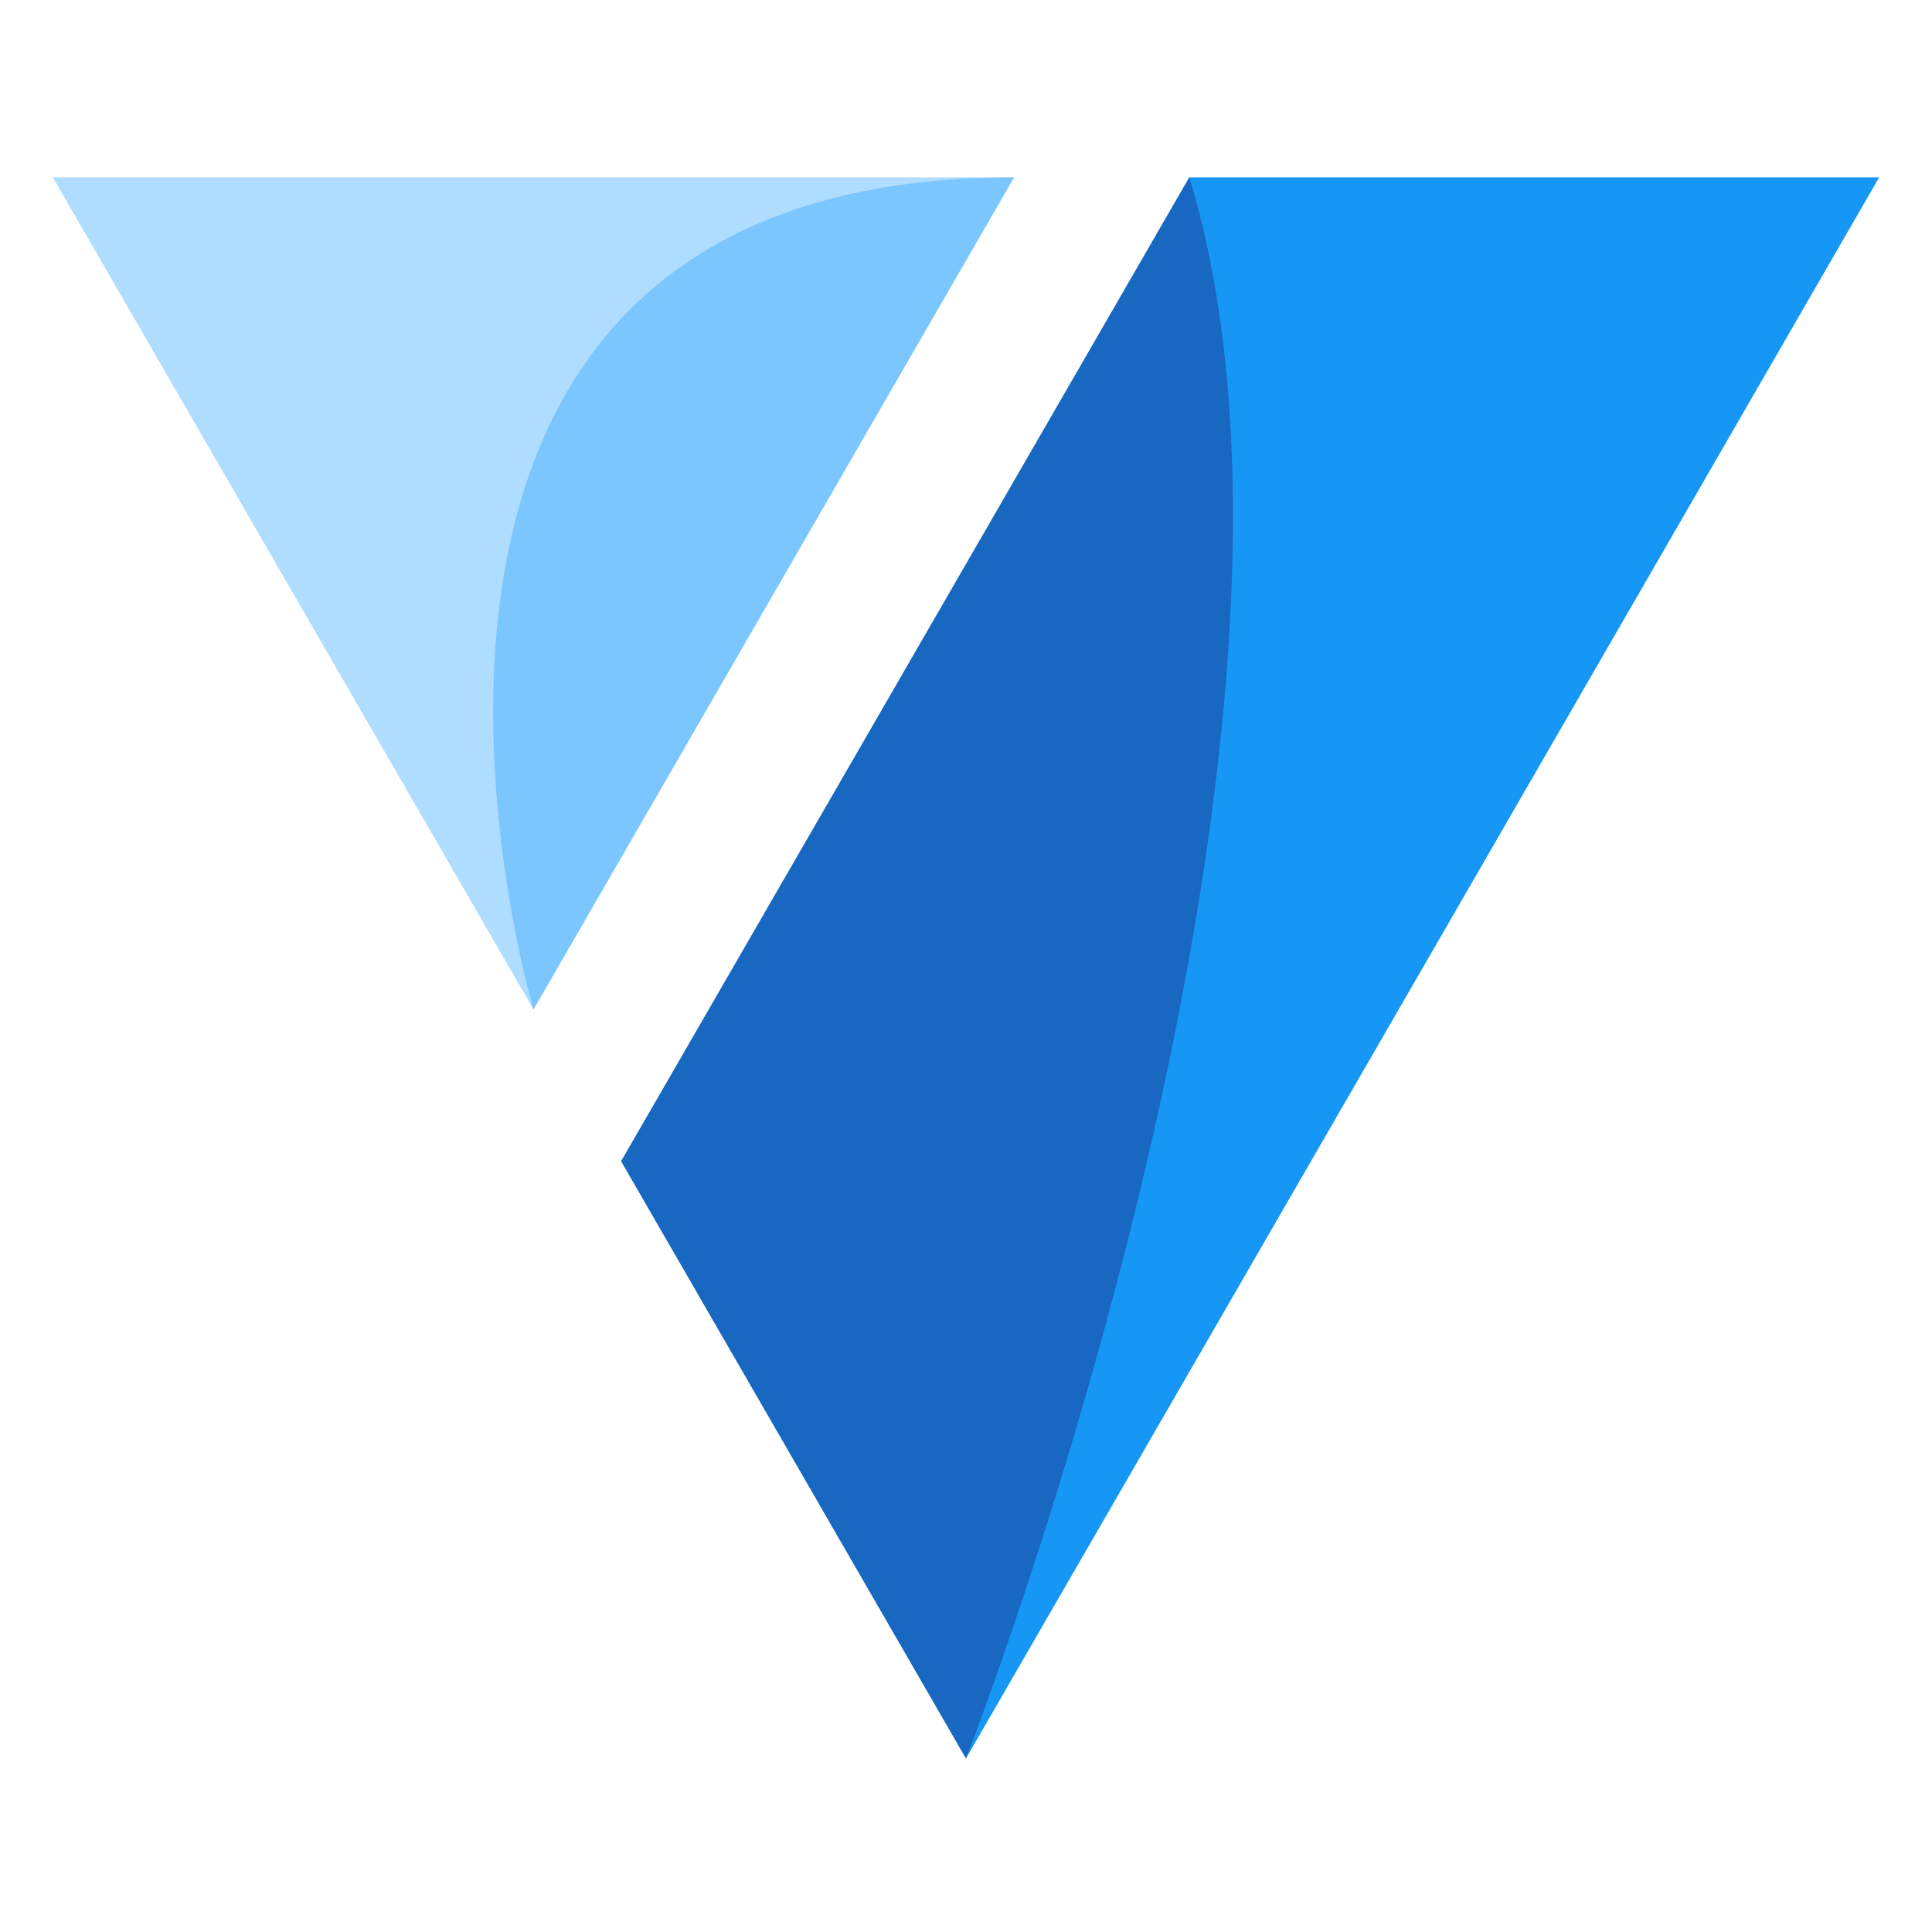
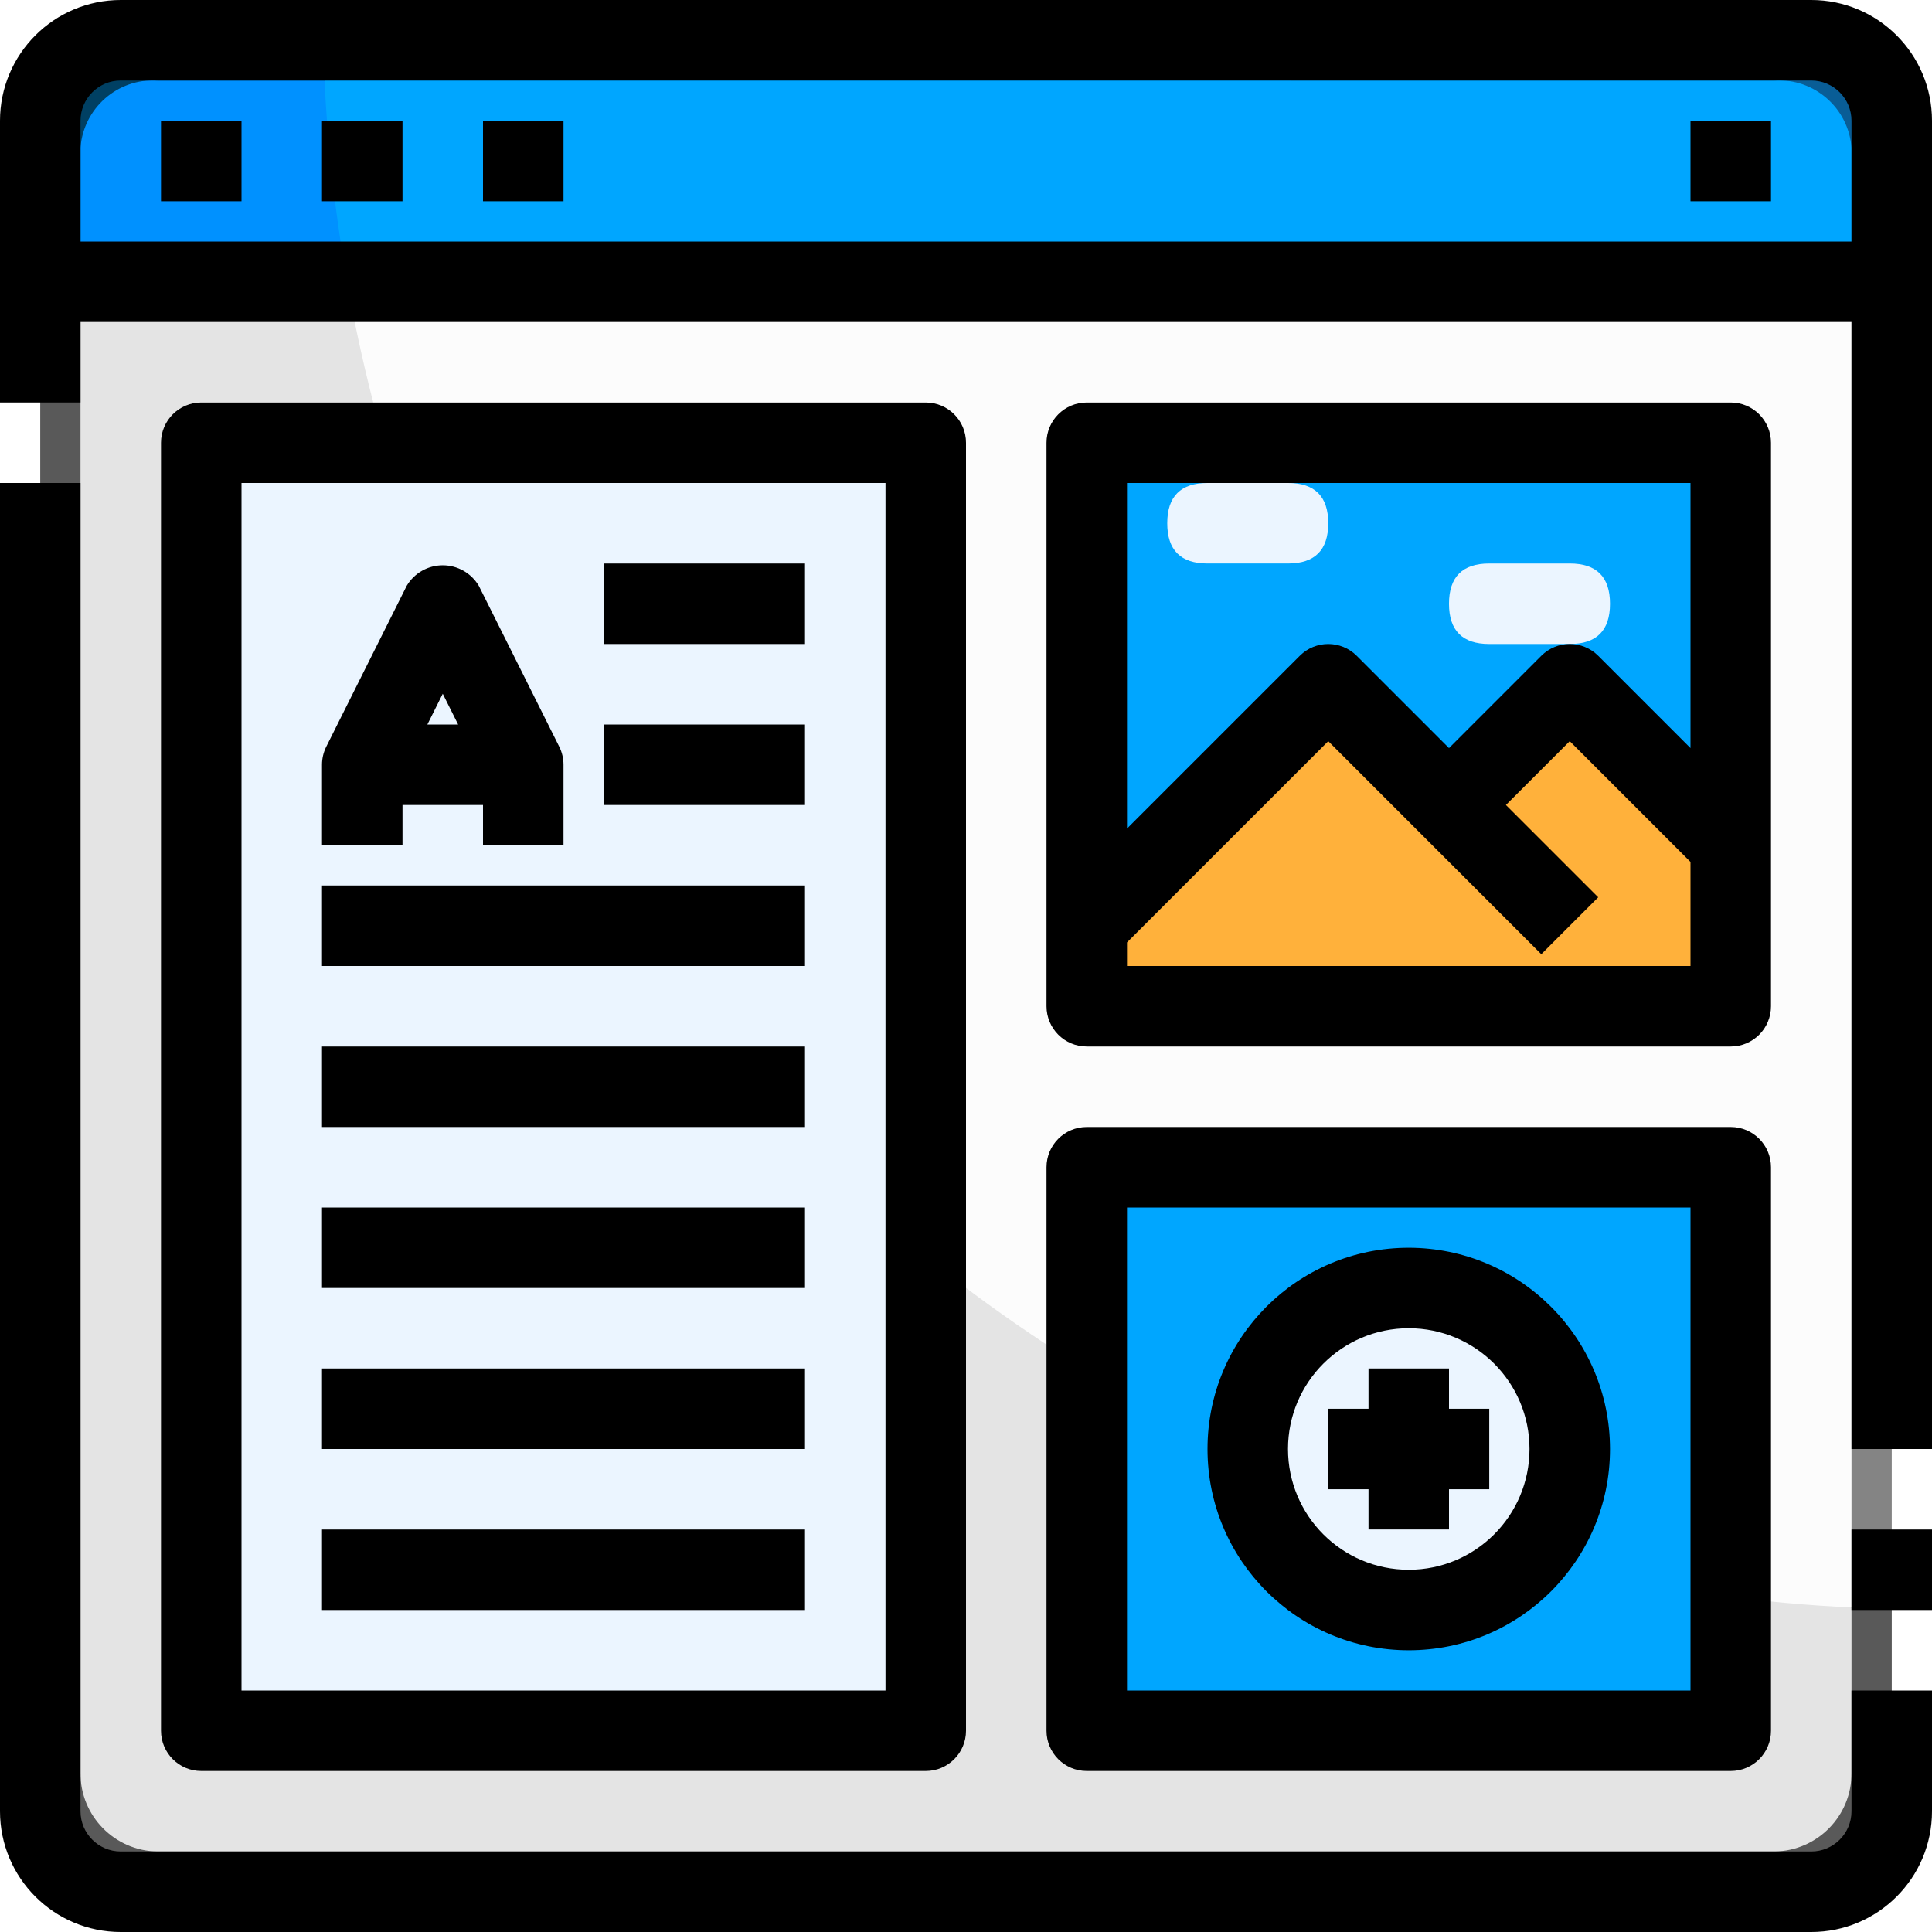
- <svg xmlns="http://www.w3.org/2000/svg" width="512" height="512" viewBox="0 0 512 512" fill="none">
-   <path d="M261.126 140.65L164.624 307.732L256.001 466L377.028 256.5L498.001 47H315.192L261.126 140.65Z" fill="#1697F6" />
-   <path d="M135.027 256.5L141.365 267.518L231.64 111.178L268.731 47H256H14L135.027 256.5Z" fill="#AEDDFF" />
-   <path d="M315.191 47C360.935 197.446 256 466 256 466L164.624 307.732L315.191 47Z" fill="#1867C0" />
-   <path d="M268.731 47C76.003 47 141.366 267.518 141.366 267.518L268.731 47Z" fill="#7BC6FF" />
+ <svg xmlns="http://www.w3.org/2000/svg" t="1722065927305" class="icon" viewBox="0 0 1024 1024" version="1.1" p-id="13848" width="256" height="256">
+   <path d="M1002.667 149.333v810.667a42.795 42.795 0 0 1-42.667 42.667H64a42.795 42.795 0 0 1-42.667-42.667V149.333z" fill="#E4E4E4" p-id="13849" />
+   <path d="M1002.667 64v85.333H21.333V64a42.795 42.795 0 0 1 42.667-42.667h896a42.795 42.795 0 0 1 42.667 42.667z" fill="#0091FF" p-id="13850" />
+   <path d="M981.333 149.333v790.4A41.344 41.344 0 0 1 940.523 981.333H83.477A41.344 41.344 0 0 1 42.667 939.733V149.333H21.333v810.667a42.795 42.795 0 0 0 42.667 42.667h896a42.795 42.795 0 0 0 42.667-42.667V149.333z" fill="#595959" p-id="13851" />
+   <path d="M960 21.333H64a42.795 42.795 0 0 0-42.667 42.667v85.333h21.333V78.229A38.571 38.571 0 0 1 83.477 42.667h857.045A38.571 38.571 0 0 1 981.333 78.229V149.333h21.333V64a42.795 42.795 0 0 0-42.667-42.667z" fill="#004063" p-id="13852" />
+   <path d="M1002.667 852.8V149.333H183.936A852.608 852.608 0 0 0 1002.667 852.8z" fill="#FCFCFC" p-id="13853" />
+   <path d="M1002.667 149.333V64a42.795 42.795 0 0 0-42.667-42.667H171.2a856.768 856.768 0 0 0 12.8 128z" fill="#00A6FF" p-id="13854" />
+   <path d="M981.333 852.267c7.061 0.341 14.229 0.363 21.333 0.533V149.333h-21.333z" fill="#848484" p-id="13855" />
+   <path d="M940.523 42.667A38.571 38.571 0 0 1 981.333 78.229V149.333h21.333V64a42.795 42.795 0 0 0-42.667-42.667H171.2c0.171 7.104 0.192 14.272 0.533 21.333z" fill="#095D96" p-id="13856" />
+   <path d="M106.667 234.667h384v682.667H106.667z" fill="#EBF5FF" p-id="13857" />
+   <path d="M768 426.667l64-64 85.333 85.333v85.333H576v-42.667l128-128 64 64z" fill="#FFB13B" p-id="13858" />
+   <path d="M917.333 234.667v213.333l-85.333-85.333-64 64-64-64-128 128V234.667h341.333z" fill="#00A6FF" p-id="13859" />
+   <path d="M768 298.667m21.333 0l42.667 0q21.333 0 21.333 21.333l0 0q0 21.333-21.333 21.333l-42.667 0q-21.333 0-21.333-21.333l0 0q0-21.333 21.333-21.333Z" fill="#EBF5FF" p-id="13860" />
+   <path d="M618.667 256m21.333 0l42.667 0q21.333 0 21.333 21.333l0 0q0 21.333-21.333 21.333l-42.667 0q-21.333 0-21.333-21.333l0 0q0-21.333 21.333-21.333Z" fill="#EBF5FF" p-id="13861" />
+   <path d="M576 618.667h341.333v298.667H576z" fill="#00A6FF" p-id="13862" />
+   <path d="M746.667 768m-85.333 0a85.333 85.333 0 1 0 170.667 0 85.333 85.333 0 1 0-170.667 0Z" fill="#EBF5FF" p-id="13863" />
+   <path d="M981.333 960a21.333 21.333 0 0 1-21.333 21.333H64a21.333 21.333 0 0 1-21.333-21.333V256H0v704a64 64 0 0 0 64 64h896a64 64 0 0 0 64-64v-64h-42.667zM981.333 810.667h42.667v42.667h-42.667zM960 0H64a64 64 0 0 0-64 64v149.333h42.667V170.667h938.667v597.333h42.667V64a64 64 0 0 0-64-64zM42.667 128V64a21.333 21.333 0 0 1 21.333-21.333h896a21.333 21.333 0 0 1 21.333 21.333v64z" p-id="13864" />
+   <path d="M85.333 64h42.667v42.667H85.333zM170.667 64h42.667v42.667H170.667zM256 64h42.667v42.667h-42.667zM896 64h42.667v42.667h-42.667zM490.667 938.667a21.333 21.333 0 0 0 21.333-21.333V234.667a21.333 21.333 0 0 0-21.333-21.333H106.667a21.333 21.333 0 0 0-21.333 21.333v682.667a21.333 21.333 0 0 0 21.333 21.333zM128 256h341.333v640H128zM576 554.667h341.333a21.333 21.333 0 0 0 21.333-21.333V234.667a21.333 21.333 0 0 0-21.333-21.333H576a21.333 21.333 0 0 0-21.333 21.333v298.667a21.333 21.333 0 0 0 21.333 21.333z m21.333-42.667v-12.501l106.667-106.667 112.917 112.917 30.165-30.165L798.165 426.667 832 392.832l64 64V512z m298.667-256v140.501l-48.917-48.917a21.333 21.333 0 0 0-30.165 0L768 396.501l-48.917-48.917a21.333 21.333 0 0 0-30.165 0L597.333 439.168V256zM554.667 917.333a21.333 21.333 0 0 0 21.333 21.333h341.333a21.333 21.333 0 0 0 21.333-21.333V618.667a21.333 21.333 0 0 0-21.333-21.333H576a21.333 21.333 0 0 0-21.333 21.333z m42.667-277.333h298.667v256H597.333z" p-id="13865" />
+   <path d="M746.667 661.333a106.667 106.667 0 1 0 106.667 106.667 106.795 106.795 0 0 0-106.667-106.667z m0 170.667a64 64 0 1 1 64-64 64 64 0 0 1-64 64z" p-id="13866" />
+   <path d="M768 725.333h-42.667v21.333h-21.333v42.667h21.333v21.333h42.667v-21.333h21.333v-42.667h-21.333v-21.333zM170.667 469.333h256v42.667H170.667zM170.667 554.667h256v42.667H170.667zM170.667 640h256v42.667H170.667zM170.667 725.333h256v42.667H170.667zM170.667 810.667h256v42.667H170.667zM213.333 426.667h42.667v21.333h42.667v-42.667a21.333 21.333 0 0 0-2.24-9.536l-42.667-85.333a22.229 22.229 0 0 0-38.187 0l-42.667 85.333A21.333 21.333 0 0 0 170.667 405.333v42.667h42.667z m29.483-42.667h-16.299l8.149-16.299zM320 384h106.667v42.667h-106.667zM320 298.667h106.667v42.667h-106.667z" p-id="13867" />
</svg>
